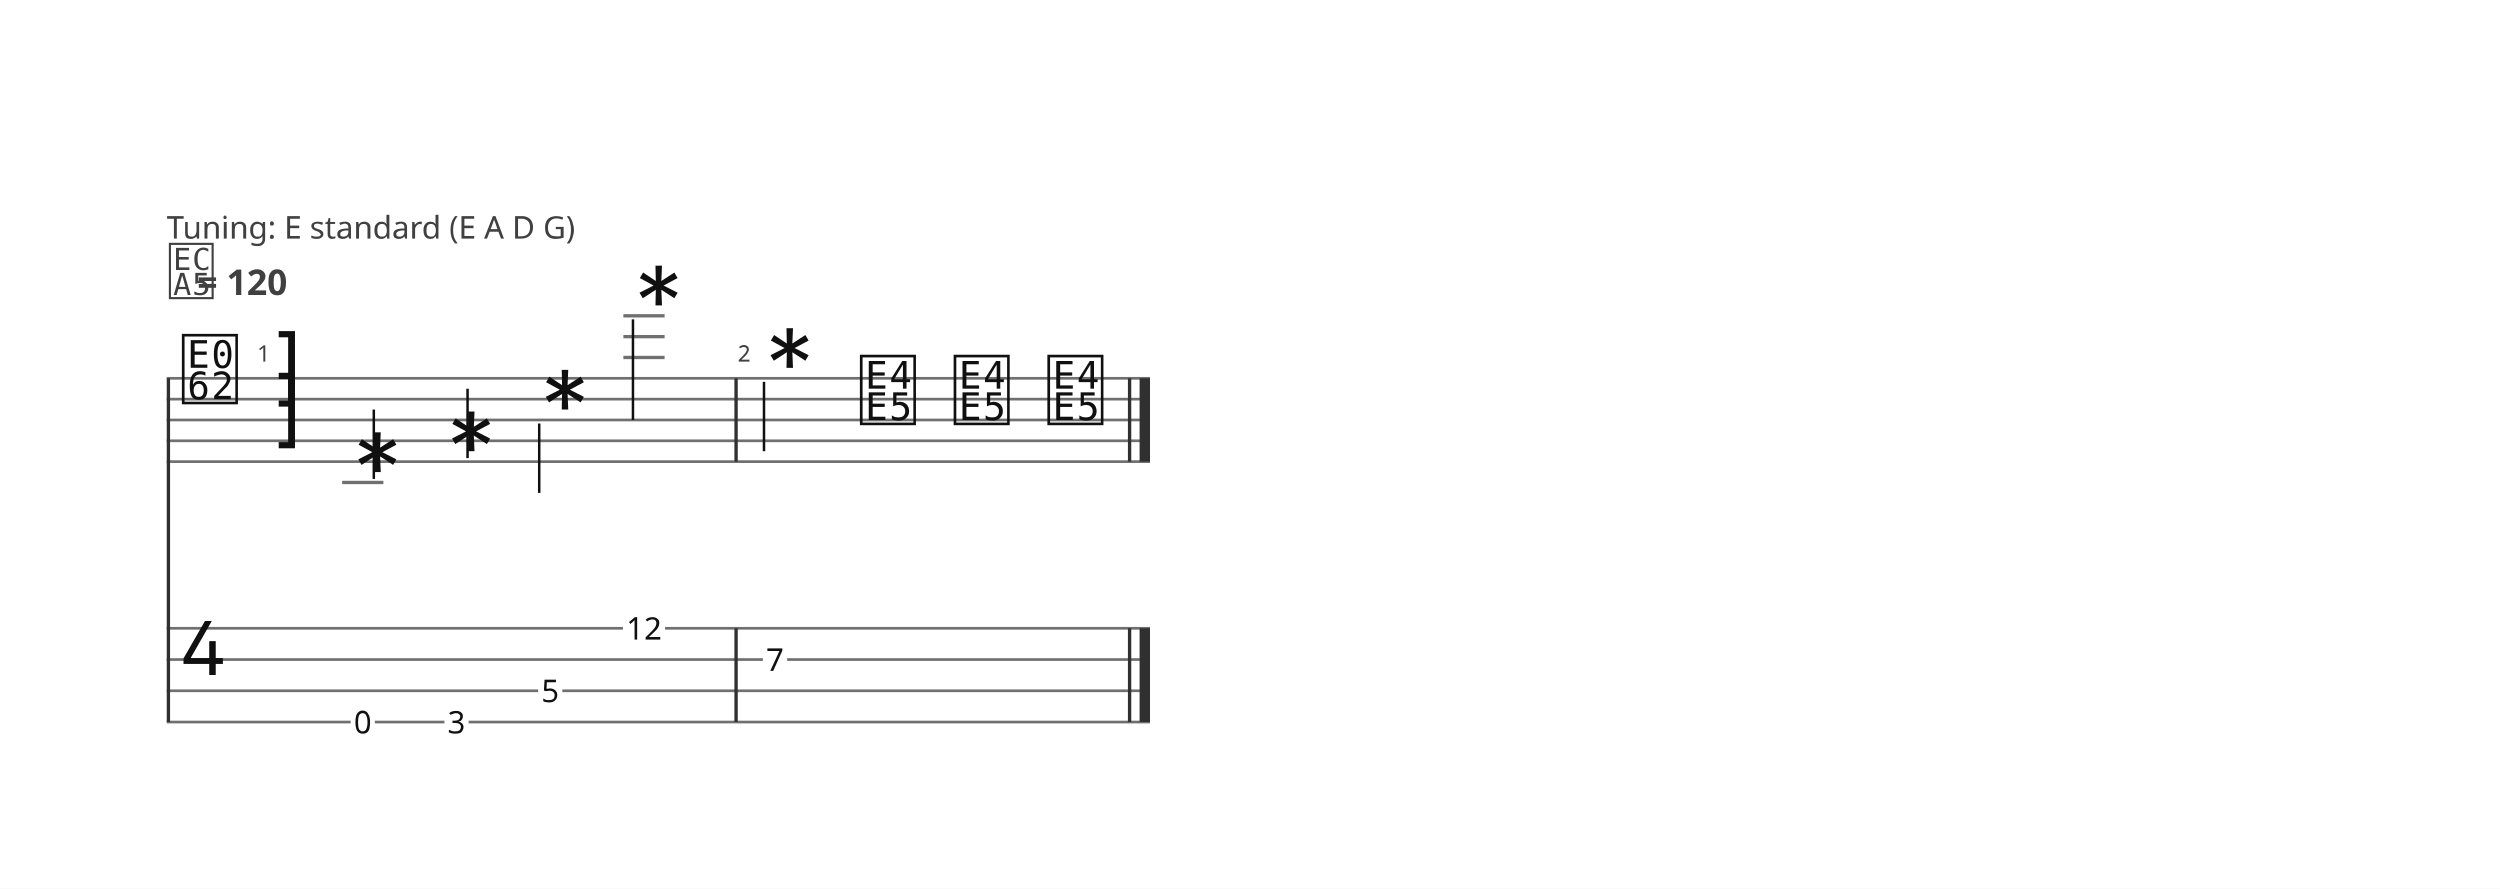
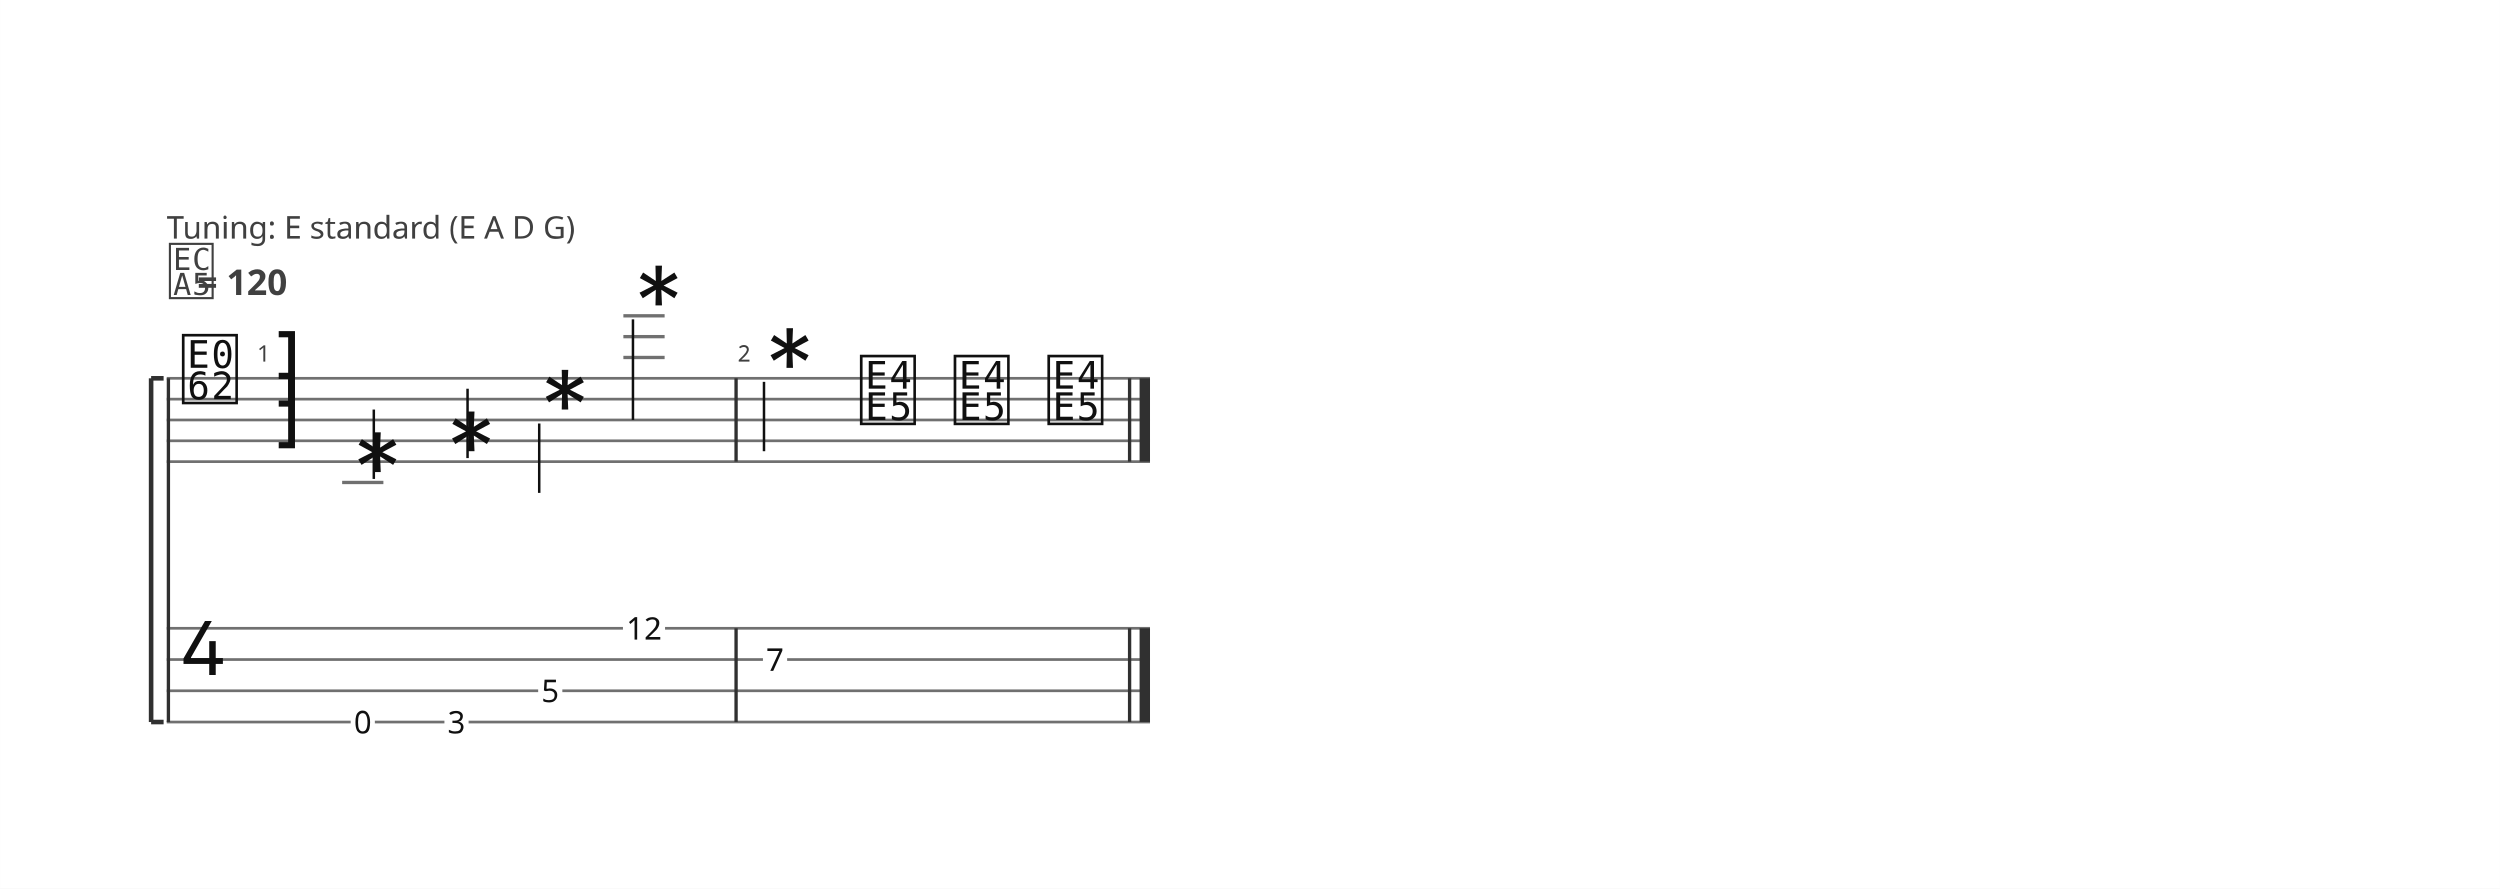
<svg xmlns="http://www.w3.org/2000/svg" width="210mm" height="74.65mm" viewBox="0 0 120 42.66">
  <rect width="100%" height="100%" fill="#ffffff" />
  <text x="8" y="11.45" font-family="Noto Sans" font-size="1.5" fill="#404040">Tuning: E standard (E A D G)</text>
  <text x="9.46" y="14.16" font-family="Noto Sans" font-size="1.7" font-weight="bold" fill="#404040">= 120</text>
  <text x="8" y="14.16" font-family="Bravura" font-size="3.2" fill="#404040" data-glyph="metNoteQuarterUp"></text>
  <line x1="8" y1="30.16" x2="55.2" y2="30.16" stroke="#707070" stroke-width="0.13" />
  <line x1="8" y1="31.66" x2="55.2" y2="31.66" stroke="#707070" stroke-width="0.13" />
  <line x1="8" y1="33.16" x2="55.2" y2="33.16" stroke="#707070" stroke-width="0.13" />
  <line x1="8" y1="34.66" x2="55.2" y2="34.66" stroke="#707070" stroke-width="0.13" />
  <text x="8.6" y="32.4" font-family="Bravura" font-size="3.56" fill="#101010" data-glyph="4stringTabClef"></text>
  <line x1="8" y1="18.16" x2="55.2" y2="18.16" stroke="#707070" stroke-width="0.13" />
  <line x1="8" y1="19.16" x2="55.2" y2="19.16" stroke="#707070" stroke-width="0.13" />
  <line x1="8" y1="20.16" x2="55.2" y2="20.16" stroke="#707070" stroke-width="0.13" />
  <line x1="8" y1="21.16" x2="55.2" y2="21.16" stroke="#707070" stroke-width="0.13" />
  <line x1="8" y1="22.16" x2="55.2" y2="22.16" stroke="#707070" stroke-width="0.13" />
  <text x="8.6" y="19.16" font-family="Bravura" font-size="4" fill="#101010" data-glyph="fClef"></text>
-   <line x1="8.08" y1="18.16" x2="8.08" y2="34.66" stroke="#303030" stroke-width="0.16" />
  <text x="12.34" y="17.36" font-family="Noto Sans" font-size="1.1" fill="#404040">1</text>
  <text x="13.14" y="19.16" font-family="Bravura" font-size="4" fill="#101010" data-glyph="timeSig4"></text>
  <text x="13.14" y="21.16" font-family="Bravura" font-size="4" fill="#101010" data-glyph="timeSig4"></text>
  <rect x="16.83" y="33.92" width="1.16" height="1.47" fill="#ffffff" />
  <text x="17.41" y="35.2" font-family="Noto Sans" font-size="1.5" text-anchor="middle" fill="#101010">0</text>
  <rect x="21.33" y="33.92" width="1.16" height="1.47" fill="#ffffff" />
  <text x="21.91" y="35.2" font-family="Noto Sans" font-size="1.5" text-anchor="middle" fill="#101010">3</text>
  <rect x="25.83" y="32.42" width="1.16" height="1.47" fill="#ffffff" />
  <text x="26.41" y="33.7" font-family="Noto Sans" font-size="1.5" text-anchor="middle" fill="#101010">5</text>
  <rect x="29.9" y="29.42" width="2.02" height="1.47" fill="#ffffff" />
  <text x="30.91" y="30.7" font-family="Noto Sans" font-size="1.5" text-anchor="middle" fill="#101010">12</text>
  <line x1="16.42" y1="23.16" x2="18.4" y2="23.16" stroke="#707070" stroke-width="0.16" />
  <text x="16.82" y="23.16" font-family="Bravura" font-size="4" fill="#101010" data-glyph="noteheadBlack"></text>
  <line x1="17.94" y1="22.99" x2="17.94" y2="19.66" stroke="#101010" stroke-width="0.12" />
  <text x="21.32" y="22.16" font-family="Bravura" font-size="4" fill="#101010" data-glyph="noteheadBlack"></text>
  <line x1="22.44" y1="21.99" x2="22.44" y2="18.66" stroke="#101010" stroke-width="0.12" />
  <text x="25.82" y="20.16" font-family="Bravura" font-size="4" fill="#101010" data-glyph="noteheadBlack"></text>
  <line x1="25.88" y1="20.33" x2="25.88" y2="23.66" stroke="#101010" stroke-width="0.12" />
  <line x1="29.92" y1="17.16" x2="31.9" y2="17.16" stroke="#707070" stroke-width="0.16" />
  <line x1="29.92" y1="16.16" x2="31.9" y2="16.16" stroke="#707070" stroke-width="0.16" />
  <line x1="29.92" y1="15.16" x2="31.9" y2="15.16" stroke="#707070" stroke-width="0.16" />
  <text x="30.32" y="15.16" font-family="Bravura" font-size="4" fill="#101010" data-glyph="noteheadBlack"></text>
  <line x1="30.38" y1="15.33" x2="30.38" y2="20.16" stroke="#101010" stroke-width="0.12" />
  <line x1="35.33" y1="30.16" x2="35.33" y2="34.66" stroke="#303030" stroke-width="0.16" />
  <line x1="35.33" y1="18.16" x2="35.33" y2="22.16" stroke="#303030" stroke-width="0.16" />
  <text x="35.41" y="17.36" font-family="Noto Sans" font-size="1.1" fill="#404040">2</text>
  <rect x="36.62" y="30.92" width="1.16" height="1.47" fill="#ffffff" />
  <text x="37.2" y="32.2" font-family="Noto Sans" font-size="1.5" text-anchor="middle" fill="#101010">7</text>
  <text x="36.61" y="18.16" font-family="Bravura" font-size="4" fill="#101010" data-glyph="noteheadBlack"></text>
  <line x1="36.67" y1="18.33" x2="36.67" y2="21.66" stroke="#101010" stroke-width="0.12" />
  <text x="41.15" y="20.16" font-family="Bravura" font-size="4" fill="#101010" data-glyph="restQuarter"></text>
  <text x="45.65" y="20.16" font-family="Bravura" font-size="4" fill="#101010" data-glyph="restQuarter"></text>
  <text x="50.15" y="20.16" font-family="Bravura" font-size="4" fill="#101010" data-glyph="restQuarter"></text>
  <line x1="54.22" y1="30.16" x2="54.22" y2="34.66" stroke="#303030" stroke-width="0.16" />
  <line x1="54.95" y1="30.16" x2="54.95" y2="34.66" stroke="#303030" stroke-width="0.5" />
  <line x1="54.22" y1="18.16" x2="54.22" y2="22.16" stroke="#303030" stroke-width="0.16" />
  <line x1="54.95" y1="18.16" x2="54.95" y2="22.16" stroke="#303030" stroke-width="0.5" />
+   <line x1="8.08" y1="18.16" x2="8.08" y2="34.66" stroke="#303030" stroke-width="0.16" />
+   <line x1="7.25" y1="18.16" x2="7.25" y2="34.66" stroke="#303030" stroke-width="0.22" />
+   <line x1="7.25" y1="18.16" x2="7.85" y2="18.16" stroke="#303030" stroke-width="0.22" />
+   <line x1="7.25" y1="34.66" x2="7.85" y2="34.66" stroke="#303030" stroke-width="0.22" />
</svg>
